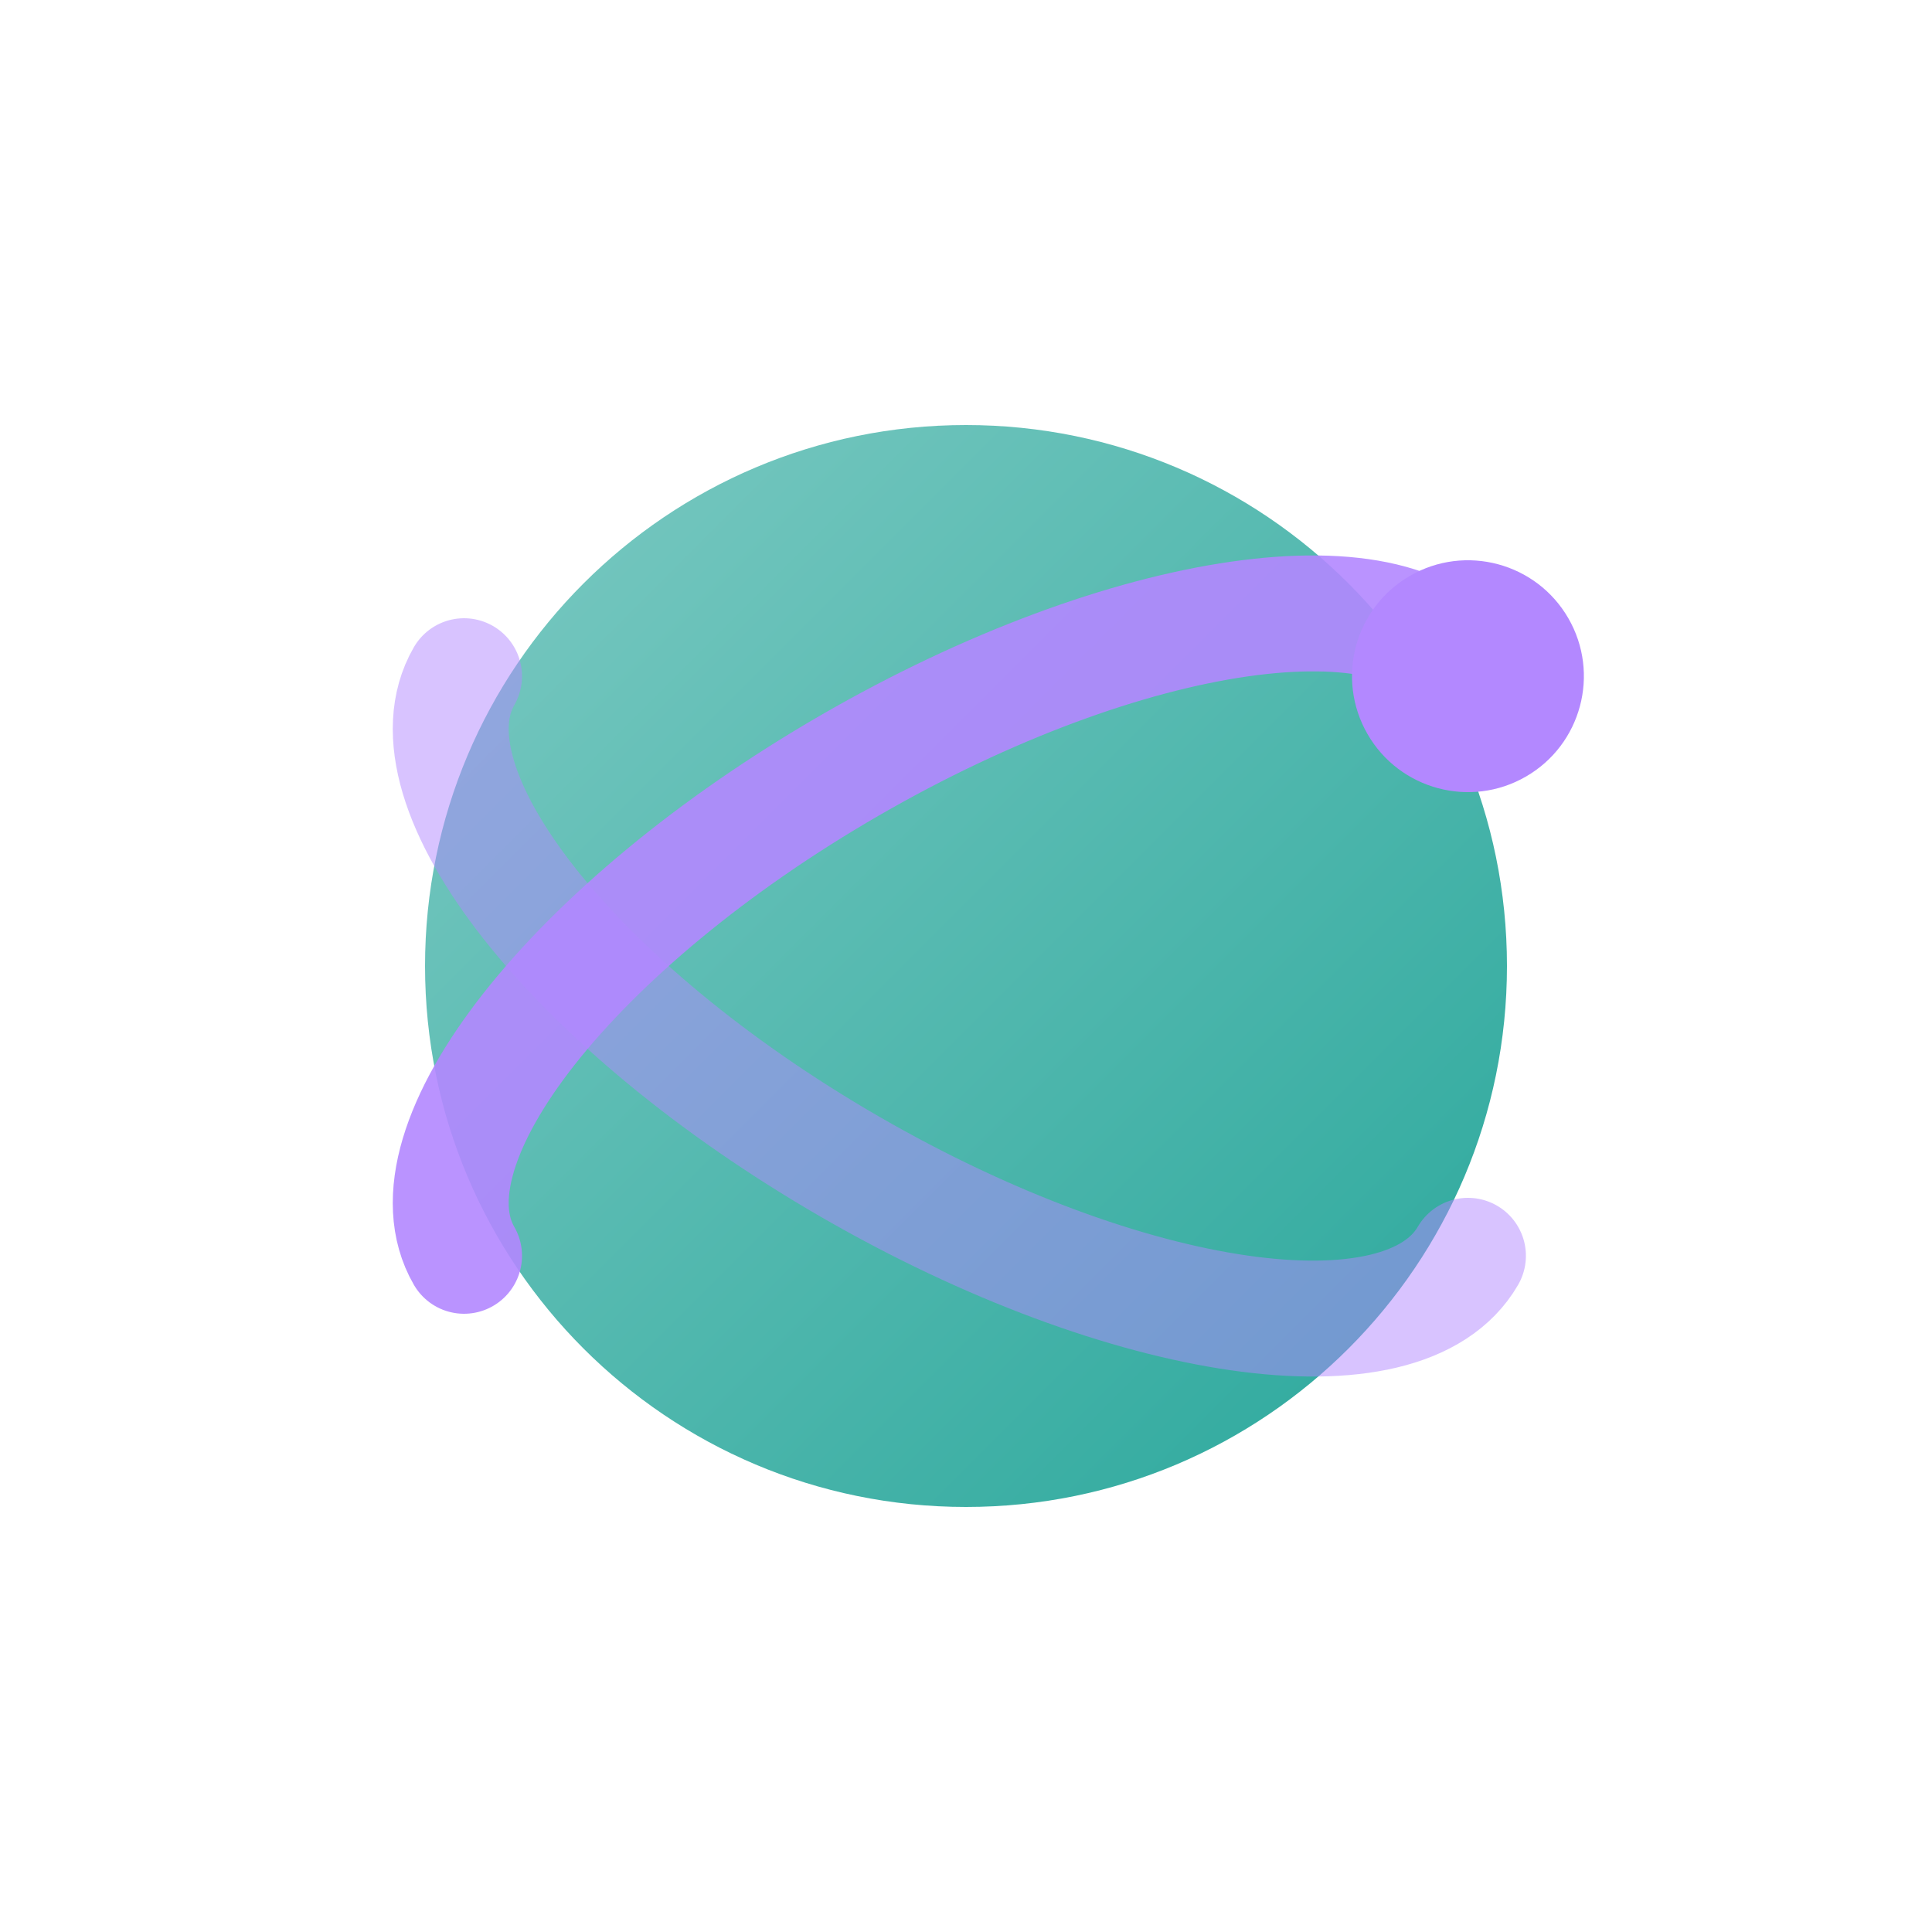
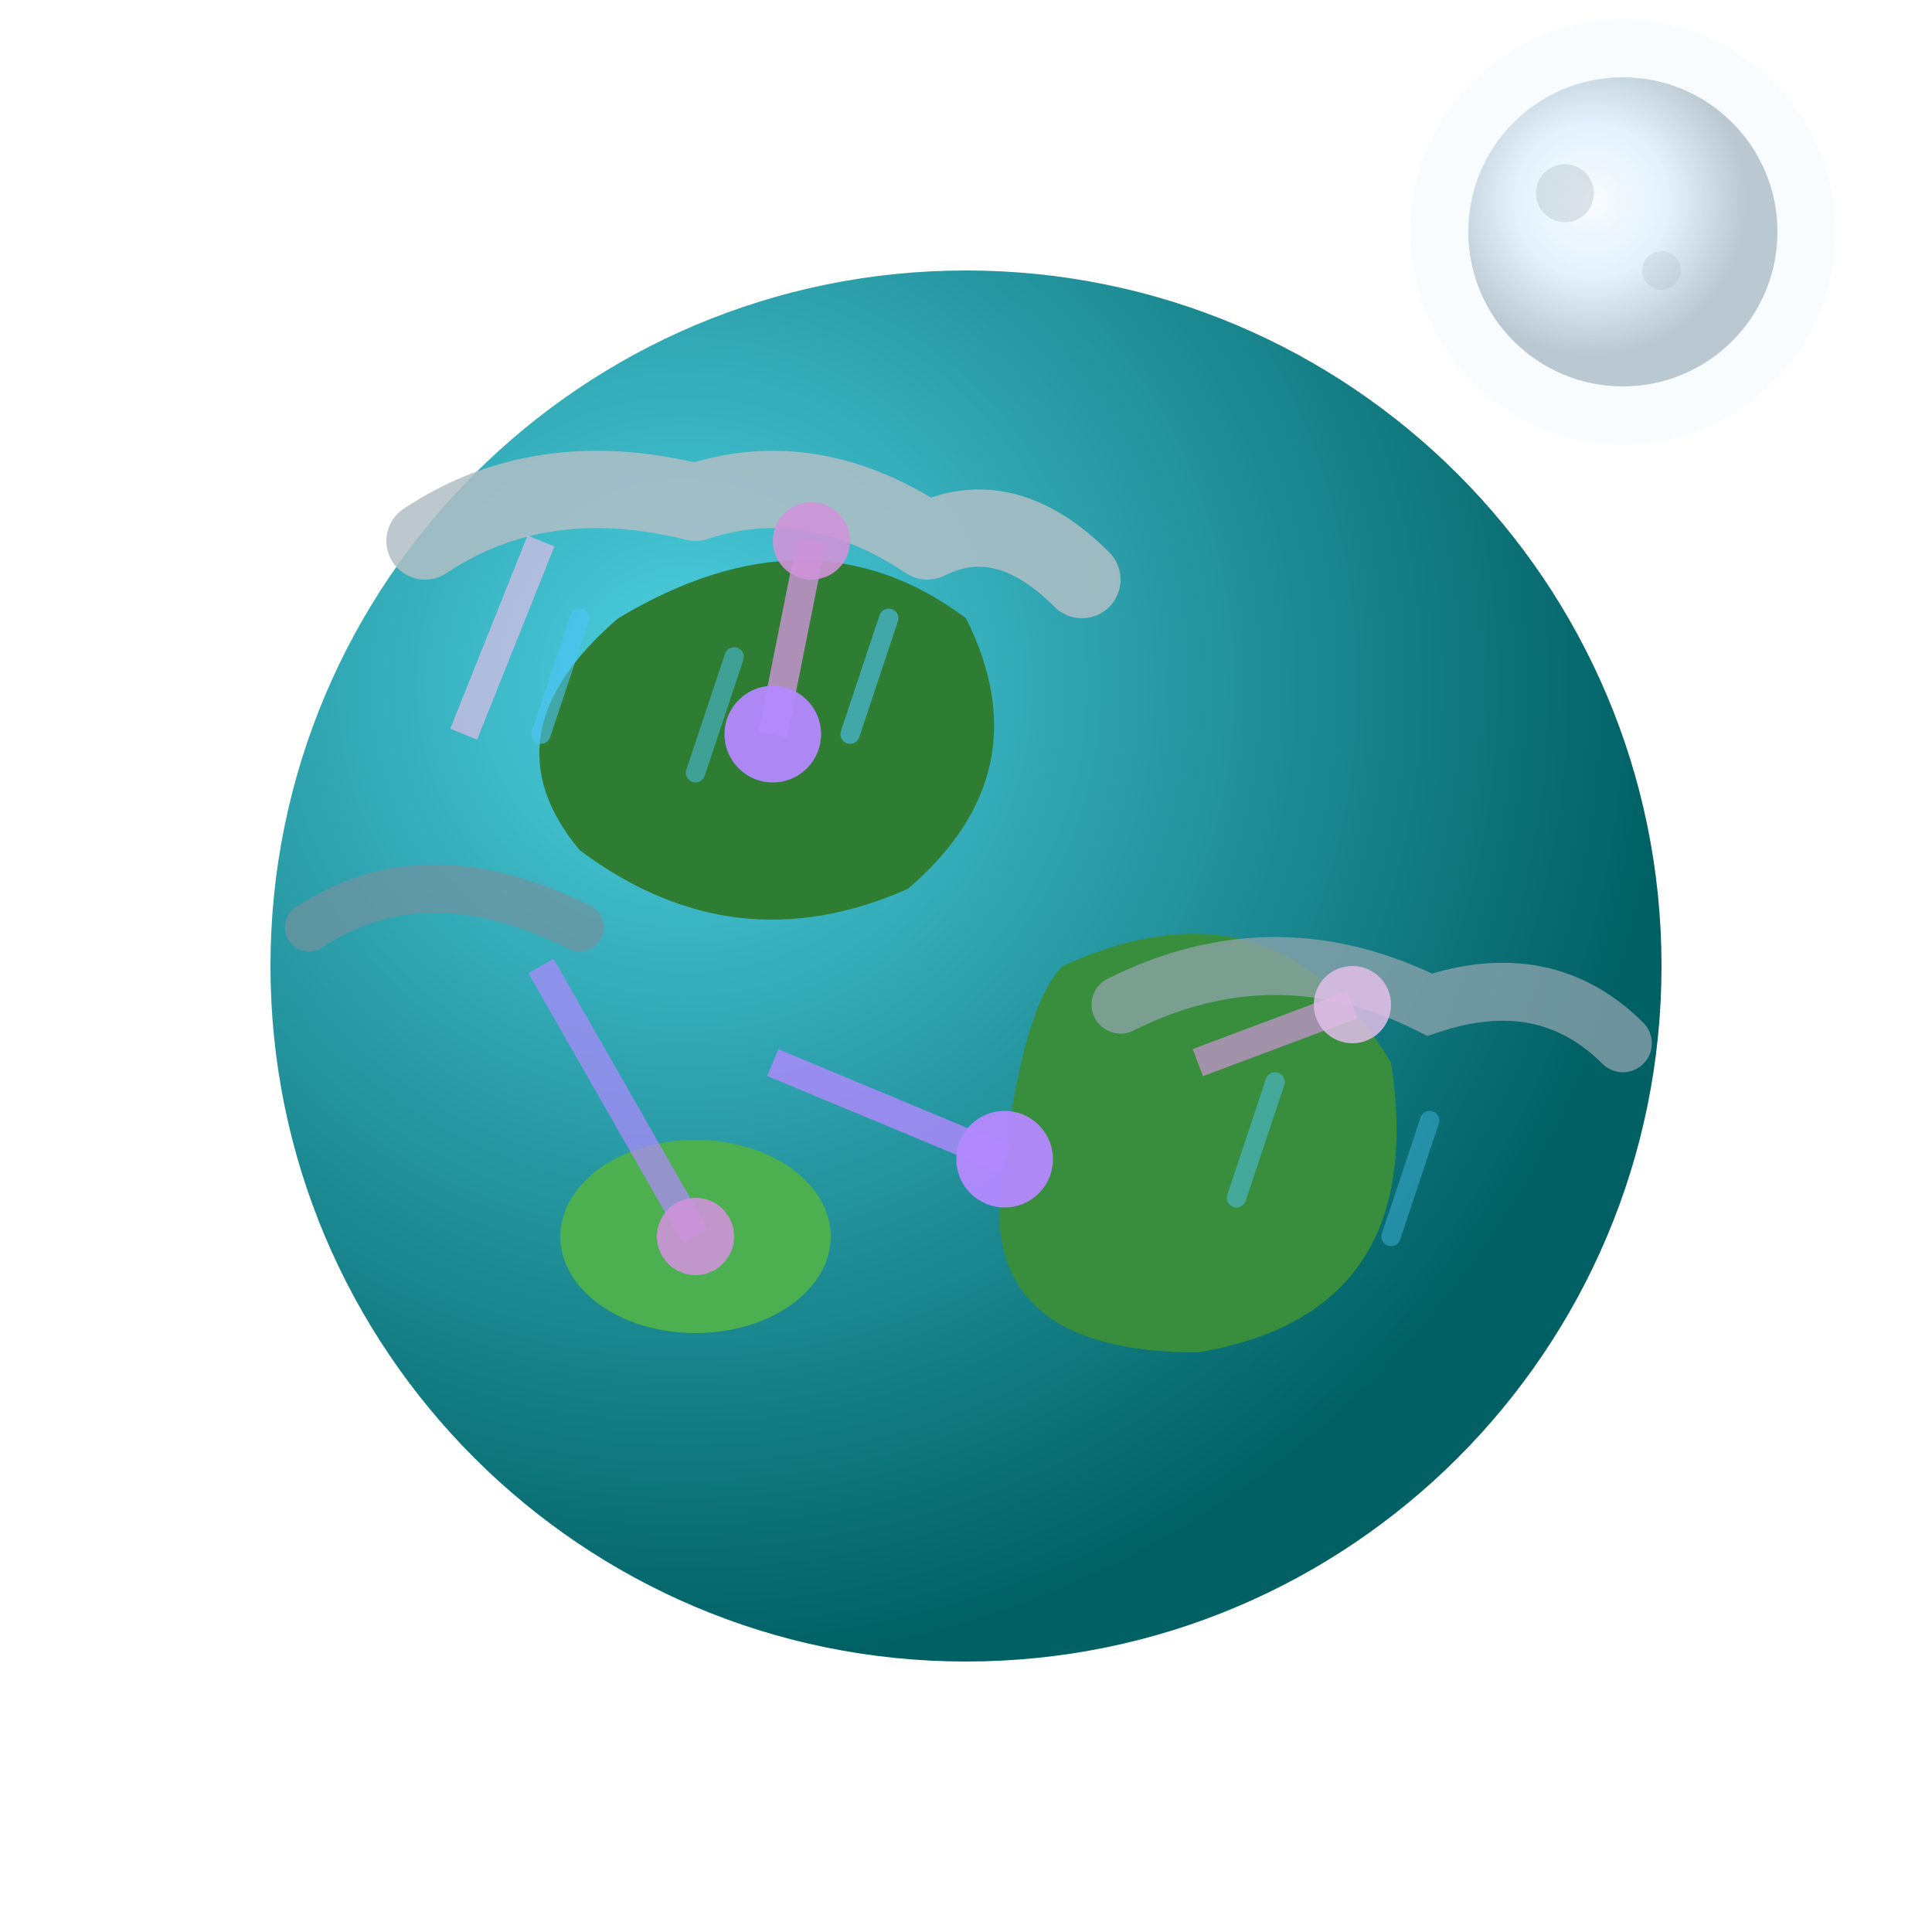
<svg xmlns="http://www.w3.org/2000/svg" viewBox="0 0 100 100" fill="none">
  <defs>
-     <linearGradient id="earthGradientDark" x1="20" y1="20" x2="80" y2="80" gradientUnits="userSpaceOnUse">
-       <stop offset="0%" stop-color="#80cbc4" />
-       <stop offset="100%" stop-color="#26a69a" />
-     </linearGradient>
+     <radialGradient id="oceanNight" cx="30%" cy="30%" r="70%">
+       <stop offset="0%" stop-color="#4dd0e1" />
+       <stop offset="100%" stop-color="#006064" />
+     </radialGradient>
+     <radialGradient id="moonGlow" cx="40%" cy="40%" r="50%">
+       <stop offset="0%" stop-color="#ffffff" />
+       <stop offset="50%" stop-color="#e3f2fd" />
+       <stop offset="100%" stop-color="#b0bec5" />
+     </radialGradient>
  </defs>
-   <circle cx="50" cy="50" r="28" fill="url(#earthGradientDark)" />
-   <path d="M20,50 A30,12 0 1,1 80,50" fill="none" stroke="#b388ff" stroke-width="6" stroke-linecap="round" stroke-opacity="0.9" transform="rotate(-30 50 50)" />
-   <circle cx="80" cy="50" r="6" fill="#b388ff" transform="rotate(-30 50 50)" />
-   <path d="M80,50 A30,12 0 1,1 20,50" fill="none" stroke="#b388ff" stroke-width="6" stroke-linecap="round" stroke-opacity="0.5" transform="rotate(30 50 50)" />
+   <circle cx="84" cy="12" r="8" fill="url(#moonGlow)" />
+   <circle cx="84" cy="12" r="11" fill="#e3f2fd" opacity="0.2" />
+   <circle cx="81" cy="10" r="1.5" fill="#b0bec5" opacity="0.4" />
+   <circle cx="86" cy="14" r="1" fill="#b0bec5" opacity="0.3" />
+   <circle cx="50" cy="50" r="36" fill="url(#oceanNight)" />
+   <path d="M32,32 Q42,26 50,32 Q54,40 47,46 Q38,50 30,44 Q25,38 32,32" fill="#2e7d32" />
+   <path d="M55,50 Q66,45 72,55 Q74,68 62,70 Q50,70 52,60 Q53,52 55,50" fill="#388e3c" />
+   <ellipse cx="36" cy="64" rx="7" ry="5" fill="#4caf50" />
+   <path d="M22,28 Q28,24 36,26 Q42,24 48,28 Q52,26 56,30" fill="none" stroke="#b0bec5" stroke-width="4" stroke-linecap="round" stroke-linejoin="round" opacity="0.85" />
+   <path d="M58,52 Q66,48 74,52 Q80,50 84,54" fill="none" stroke="#90a4ae" stroke-width="3" stroke-linecap="round" opacity="0.75" />
+   <path d="M16,48 Q22,44 30,48" fill="none" stroke="#78909c" stroke-width="2.5" stroke-linecap="round" opacity="0.65" />
+   <line x1="30" y1="32" x2="28" y2="38" stroke="#4fc3f7" stroke-width="1" stroke-linecap="round" opacity="0.6" />
+   <line x1="38" y1="34" x2="36" y2="40" stroke="#4fc3f7" stroke-width="1" stroke-linecap="round" opacity="0.5" />
+   <line x1="46" y1="32" x2="44" y2="38" stroke="#4fc3f7" stroke-width="1" stroke-linecap="round" opacity="0.6" />
+   <line x1="66" y1="56" x2="64" y2="62" stroke="#4fc3f7" stroke-width="1" stroke-linecap="round" opacity="0.5" />
+   <line x1="74" y1="58" x2="72" y2="64" stroke="#4fc3f7" stroke-width="1" stroke-linecap="round" opacity="0.4" />
+   <line x1="40" y1="55" x2="52" y2="60" stroke="#b388ff" stroke-width="1.5" stroke-opacity="0.8" />
+   <line x1="28" y1="50" x2="36" y2="64" stroke="#b388ff" stroke-width="1.5" stroke-opacity="0.7" />
+   <line x1="40" y1="38" x2="42" y2="28" stroke="#ce93d8" stroke-width="1.5" stroke-opacity="0.8" />
+   <line x1="62" y1="55" x2="70" y2="52" stroke="#ce93d8" stroke-width="1.5" stroke-opacity="0.7" />
+   <line x1="24" y1="38" x2="28" y2="28" stroke="#e1bee7" stroke-width="1.5" stroke-opacity="0.7" />
+   <circle cx="40" cy="38" r="2.5" fill="#b388ff" opacity="0.95" />
+   <circle cx="52" cy="60" r="2.5" fill="#b388ff" opacity="0.95" />
+   <circle cx="36" cy="64" r="2" fill="#ce93d8" opacity="0.9" />
+   <circle cx="42" cy="28" r="2" fill="#ce93d8" opacity="0.9" />
+   <circle cx="70" cy="52" r="2" fill="#e1bee7" opacity="0.85" />
</svg>
